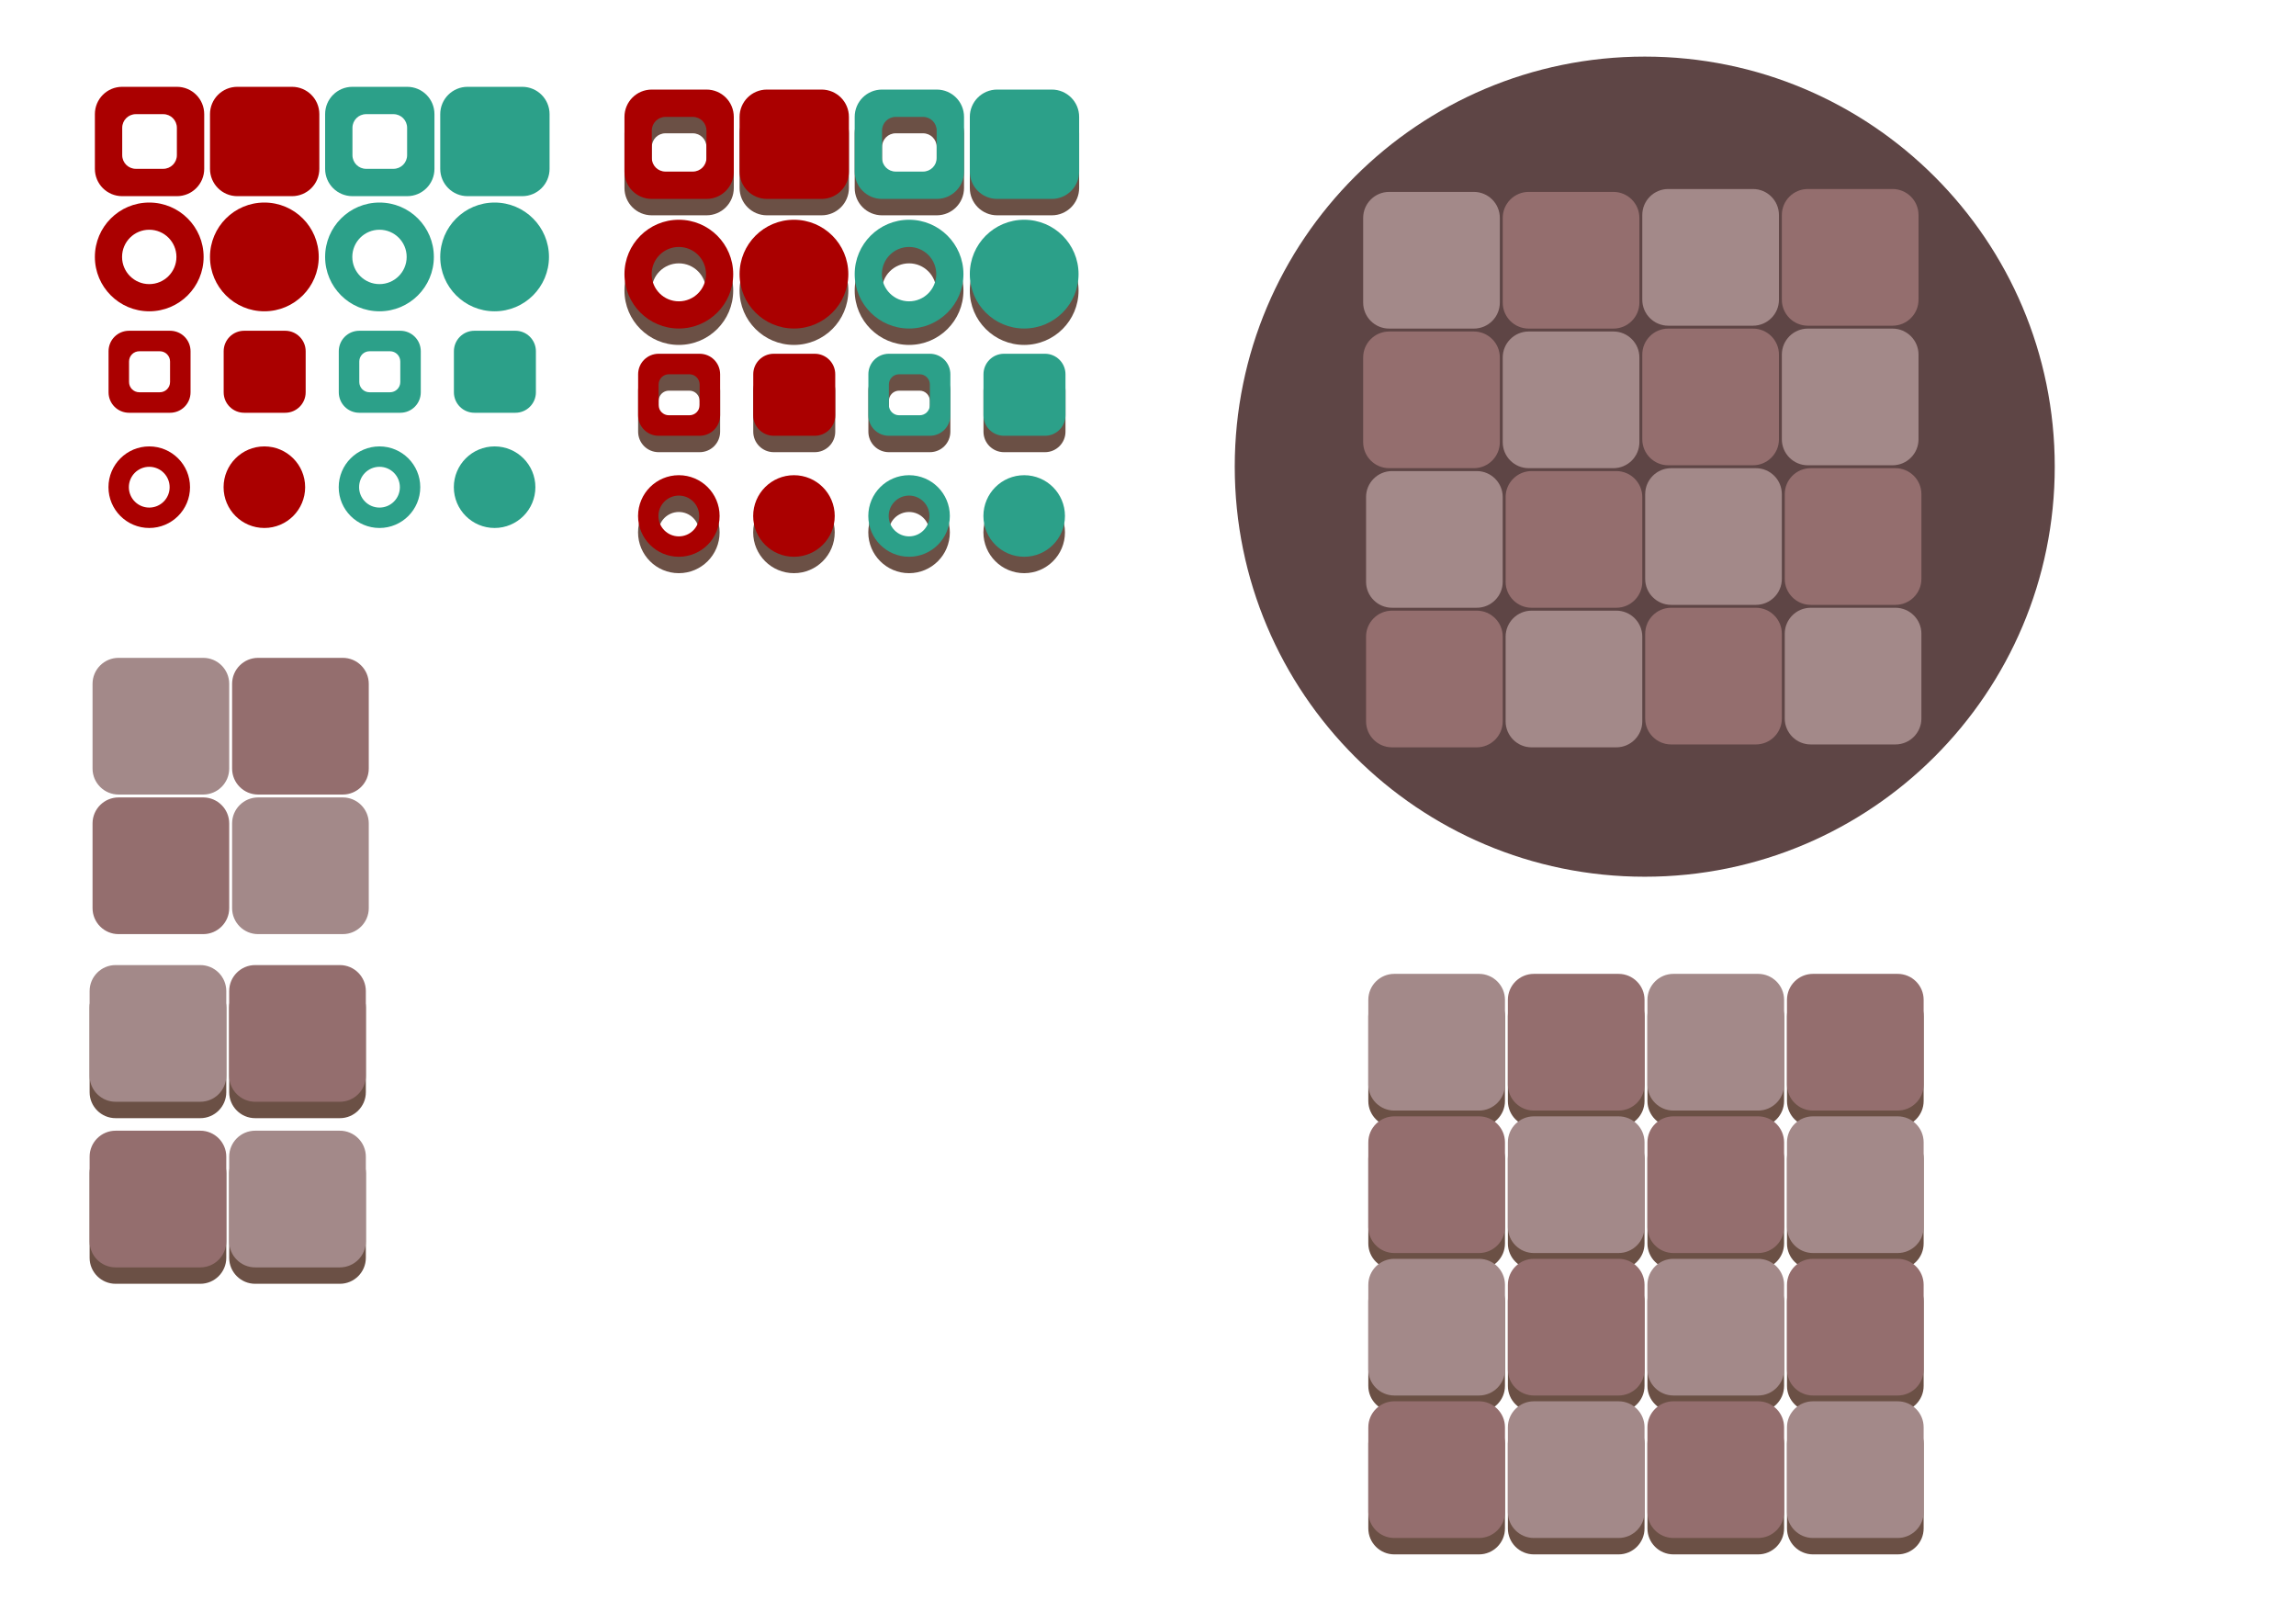
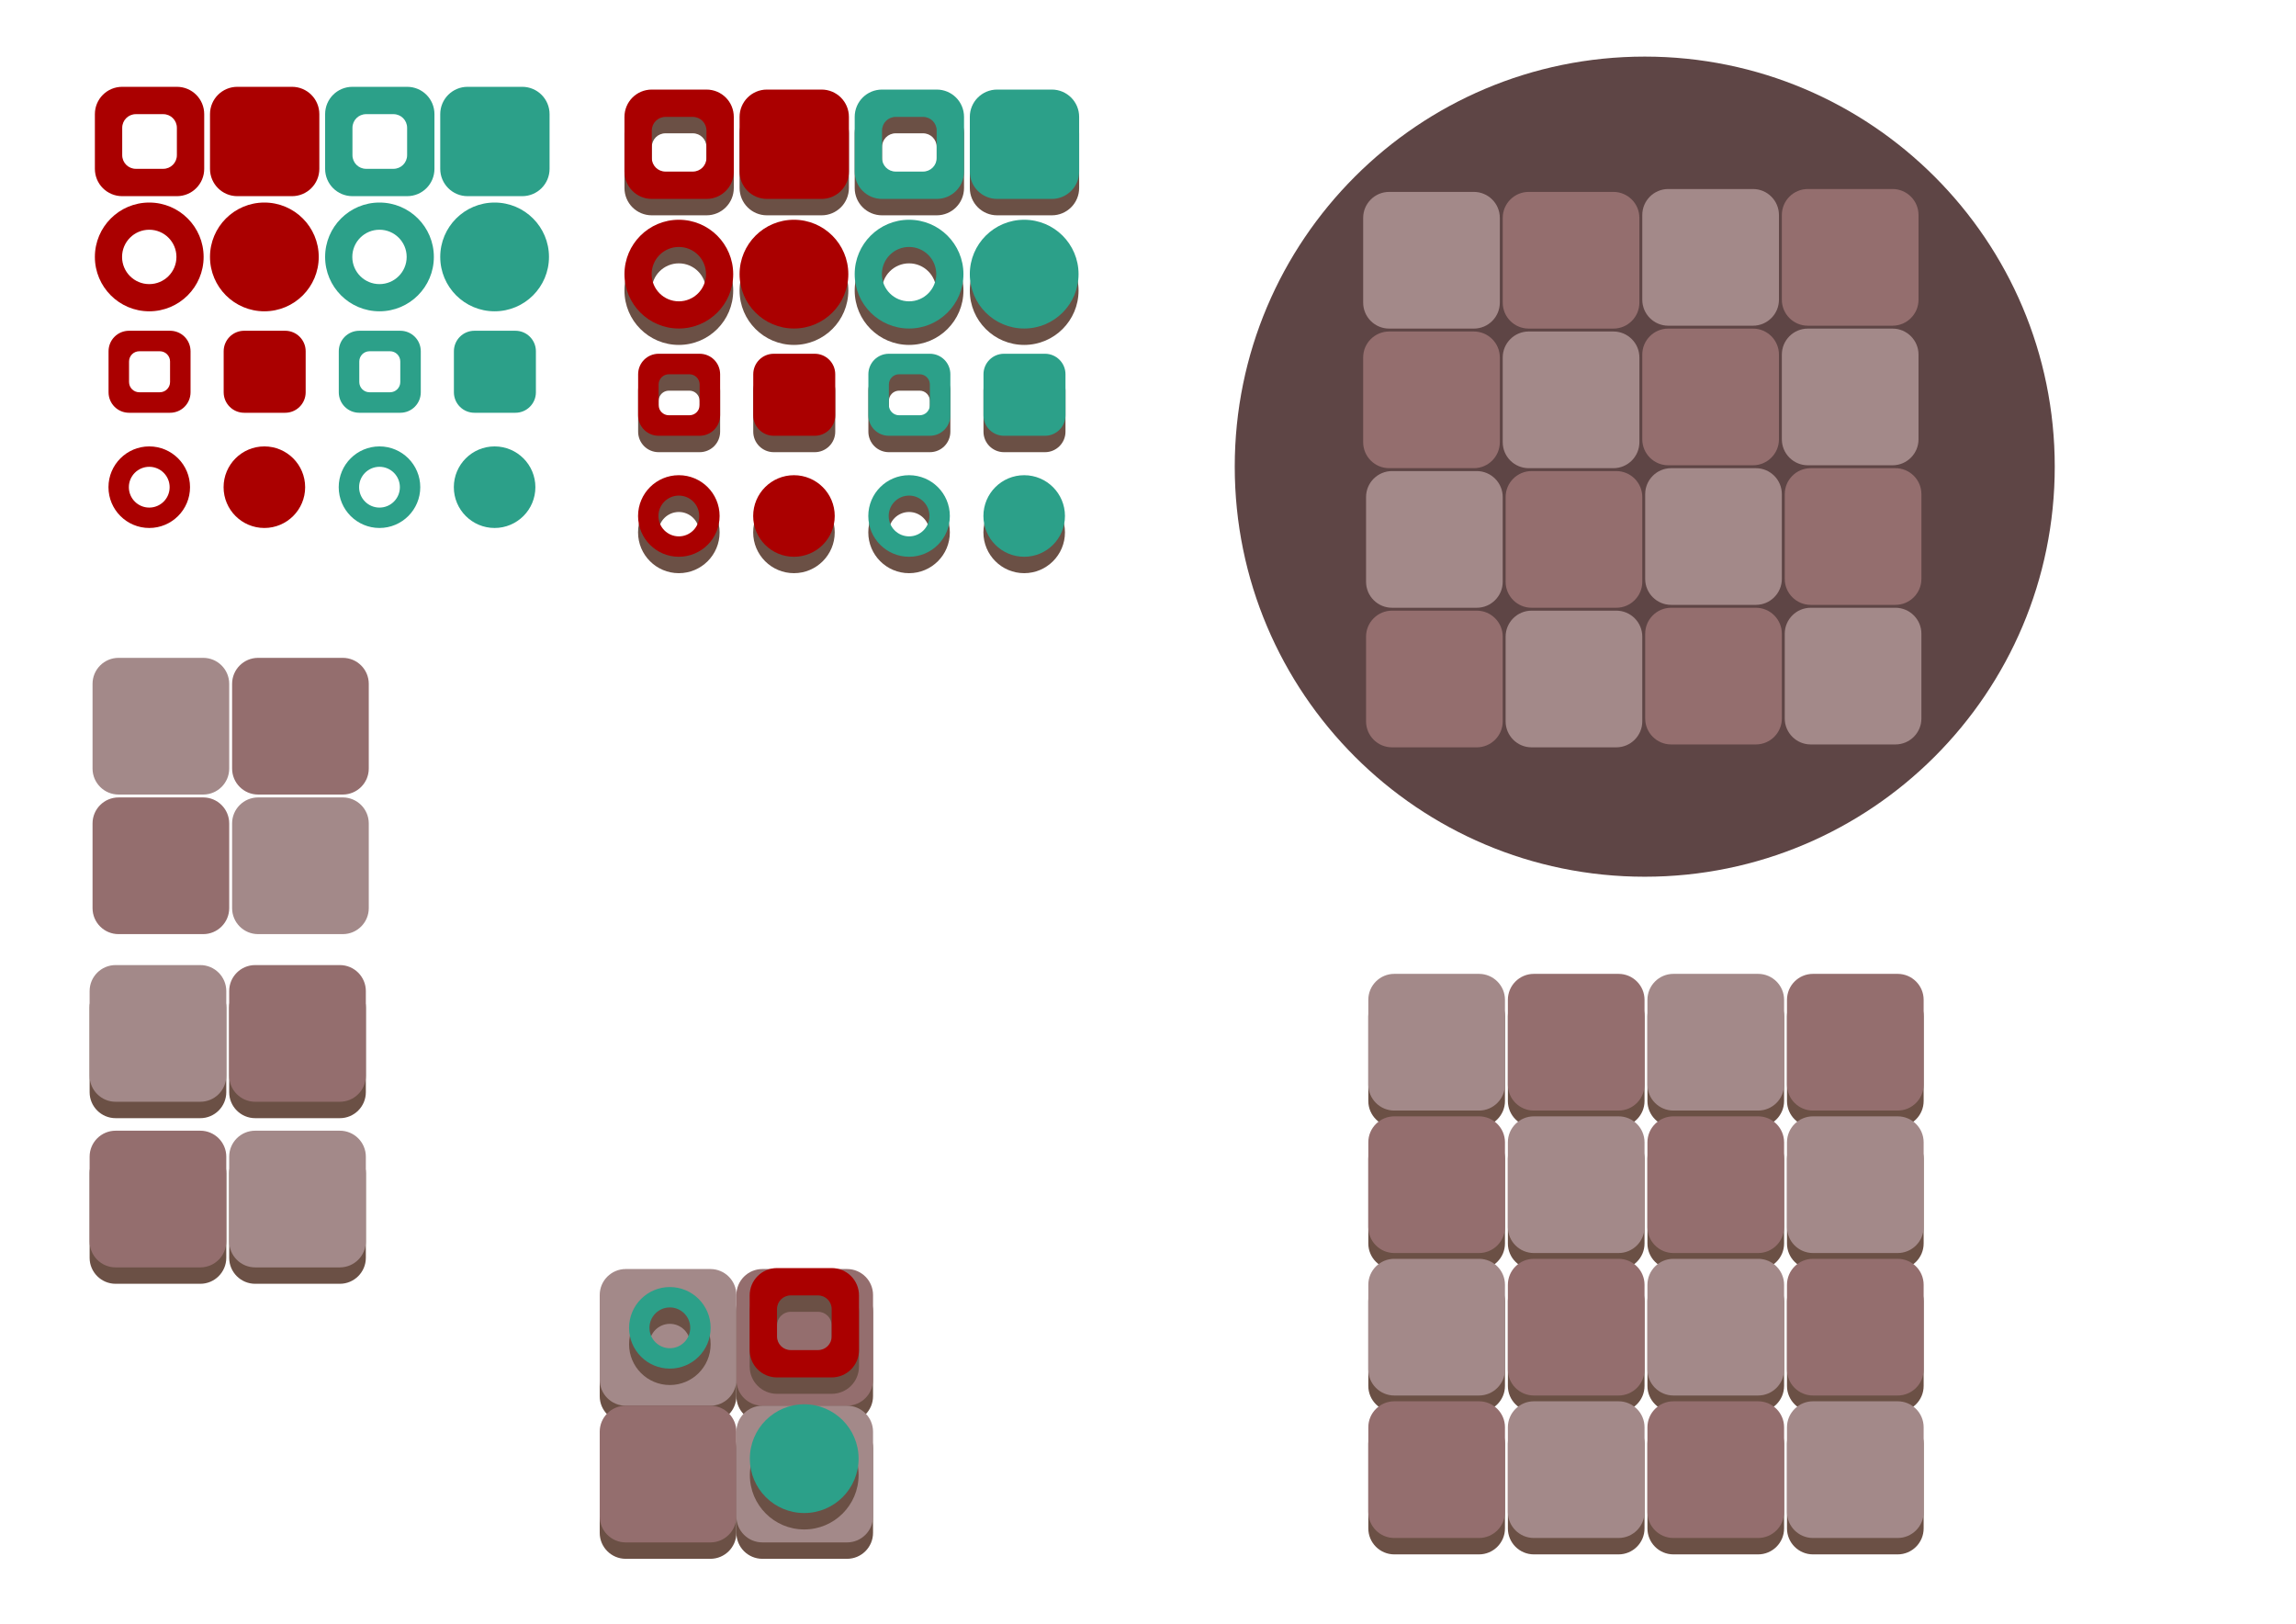
<svg xmlns="http://www.w3.org/2000/svg" width="420mm" height="297mm" viewBox="0 0 420 297" version="1.1" id="svg8">
  <defs id="defs2" />
  <g id="layer1">
    <rect style="fill:#6b5045;fill-opacity:1;stroke:none;stroke-width:0.712;stroke-miterlimit:4;stroke-dasharray:none;stroke-opacity:1" id="rect7263-73-5" width="25" height="25" x="16.394" y="179.509" rx="4.756" />
    <rect style="fill:#6b5045;fill-opacity:1;stroke:none;stroke-width:0.712;stroke-miterlimit:4;stroke-dasharray:none;stroke-opacity:1" id="rect7263-7-6-6" width="25" height="25" x="41.923" y="179.509" rx="4.756" />
    <path style="fill:#6b5045;fill-opacity:1;stroke:none;stroke-width:0.5;stroke-miterlimit:4;stroke-dasharray:none;stroke-opacity:1" d="m 119.231,19.381 c -2.77,0 -5,2.23 -5,5 v 10 c 0,2.77 2.23,5 5,5 h 10 c 2.77,0 5,-2.23 5,-5 v -10 c 0,-2.77 -2.23,-5 -5,-5 z m 2.5,5 h 5 c 1.385,0 2.5,1.115 2.5,2.5 v 5 c 0,1.385 -1.115,2.5 -2.5,2.5 h -5 c -1.385,0 -2.5,-1.115 -2.5,-2.5 v -5 c 0,-1.385 1.115,-2.5 2.5,-2.5 z" id="rect3713-5-2" />
    <path style="fill:#6b5045;fill-opacity:1;stroke:none;stroke-width:0.109;stroke-miterlimit:4;stroke-dasharray:none;stroke-opacity:1" d="m 124.177,43.193 a 9.946,9.946 0 0 0 -9.946,9.946 9.946,9.946 0 0 0 9.946,9.946 9.946,9.946 0 0 0 9.946,-9.946 9.946,9.946 0 0 0 -9.946,-9.946 z m 0,4.973 a 4.973,4.973 0 0 1 4.973,4.973 4.973,4.973 0 0 1 -4.973,4.973 4.973,4.973 0 0 1 -4.973,-4.973 4.973,4.973 0 0 1 4.973,-4.973 z" id="path4520-25-2" />
    <rect id="rect3713-7-4-6" width="20" height="20" x="135.289" y="19.381" style="fill:#6b5045;fill-opacity:1;stroke:none;stroke-width:0.1;stroke-miterlimit:4;stroke-dasharray:none;stroke-opacity:1" rx="5" />
    <circle style="fill:#6b5045;fill-opacity:1;stroke:none;stroke-width:0.109;stroke-miterlimit:4;stroke-dasharray:none;stroke-opacity:1" id="path4520-5-7-1" cx="145.235" cy="53.139" r="9.946" />
    <path style="fill:#6b5045;fill-opacity:1;stroke:none;stroke-width:0.1;stroke-miterlimit:4;stroke-dasharray:none;stroke-opacity:1" d="m 161.347,19.381 c -2.77,0 -5,2.23 -5,5 v 10 c 0,2.77 2.23,5 5,5 h 10 c 2.77,0 5,-2.23 5,-5 v -10 c 0,-2.77 -2.23,-5 -5,-5 z m 2.5,5 h 5 c 1.385,0 2.5,1.115 2.5,2.5 v 5 c 0,1.385 -1.115,2.5 -2.5,2.5 h -5 c -1.385,0 -2.5,-1.115 -2.5,-2.5 v -5 c 0,-1.385 1.115,-2.5 2.5,-2.5 z" id="rect3713-3-4-0" />
    <path style="fill:#6b5045;fill-opacity:1;stroke:none;stroke-width:0.109;stroke-miterlimit:4;stroke-dasharray:none;stroke-opacity:1" d="m 166.293,43.193 a 9.946,9.946 0 0 0 -9.946,9.946 9.946,9.946 0 0 0 9.946,9.946 9.946,9.946 0 0 0 9.946,-9.946 9.946,9.946 0 0 0 -9.946,-9.946 z m 0,4.973 a 4.973,4.973 0 0 1 4.973,4.973 4.973,4.973 0 0 1 -4.973,4.973 4.973,4.973 0 0 1 -4.973,-4.973 4.973,4.973 0 0 1 4.973,-4.973 z" id="path4520-56-4-6" />
    <rect id="rect3713-7-2-3-1" width="20" height="20" x="177.406" y="19.381" style="fill:#6b5045;fill-opacity:1;stroke:none;stroke-width:0.1;stroke-miterlimit:4;stroke-dasharray:none;stroke-opacity:1" rx="5" />
    <circle style="fill:#6b5045;fill-opacity:1;stroke:none;stroke-width:0.109;stroke-miterlimit:4;stroke-dasharray:none;stroke-opacity:1" id="path4520-5-9-07-5" cx="187.351" cy="53.139" r="9.946" />
    <path style="fill:#6b5045;fill-opacity:1;stroke:none;stroke-width:0.075;stroke-miterlimit:4;stroke-dasharray:none;stroke-opacity:1" d="m 120.481,67.701 c -2.078,0 -3.75,1.672 -3.75,3.75 v 7.5 c 0,2.078 1.672,3.75 3.75,3.75 h 7.5 c 2.078,0 3.75,-1.672 3.75,-3.75 v -7.5 c 0,-2.078 -1.672,-3.75 -3.75,-3.75 z m 1.875,3.75 h 3.75 c 1.039,0 1.875,0.837 1.875,1.875 v 3.75 c 0,1.039 -0.837,1.875 -1.875,1.875 h -3.75 c -1.039,0 -1.875,-0.837 -1.875,-1.875 v -3.75 c 0,-1.039 0.837,-1.875 1.875,-1.875 z" id="rect3713-1-8-9" />
    <path style="fill:#6b5045;fill-opacity:1;stroke:none;stroke-width:0.081;stroke-miterlimit:4;stroke-dasharray:none;stroke-opacity:1" d="m 124.177,89.912 a 7.459,7.459 0 0 0 -7.459,7.46 7.459,7.459 0 0 0 7.459,7.46 7.459,7.459 0 0 0 7.459,-7.46 7.459,7.459 0 0 0 -7.459,-7.46 z m 0,3.73 a 3.73,3.73 0 0 1 3.729,3.729 3.73,3.73 0 0 1 -3.729,3.729 3.73,3.73 0 0 1 -3.73,-3.729 3.73,3.73 0 0 1 3.73,-3.729 z" id="path4520-2-6-4" />
    <rect id="rect3713-7-7-8-9" width="15" height="15" x="137.789" y="67.701" style="fill:#6b5045;fill-opacity:1;stroke:none;stroke-width:0.075;stroke-miterlimit:4;stroke-dasharray:none;stroke-opacity:1" rx="3.75" />
    <ellipse style="fill:#6b5045;fill-opacity:1;stroke:none;stroke-width:0.081;stroke-miterlimit:4;stroke-dasharray:none;stroke-opacity:1" id="path4520-5-0-8-0" cx="145.235" cy="97.372" rx="7.459" ry="7.459" />
    <path style="fill:#6b5045;fill-opacity:1;stroke:none;stroke-width:0.075;stroke-miterlimit:4;stroke-dasharray:none;stroke-opacity:1" d="m 162.598,67.701 c -2.078,0 -3.75,1.672 -3.75,3.75 v 7.5 c 0,2.078 1.673,3.75 3.75,3.75 h 7.5 c 2.078,0 3.75,-1.672 3.75,-3.75 v -7.5 c 0,-2.078 -1.673,-3.75 -3.75,-3.75 z m 1.875,3.75 h 3.75 c 1.039,0 1.875,0.837 1.875,1.875 v 3.75 c 0,1.039 -0.836,1.875 -1.875,1.875 h -3.75 c -1.039,0 -1.875,-0.837 -1.875,-1.875 v -3.75 c 0,-1.039 0.836,-1.875 1.875,-1.875 z" id="rect3713-3-9-4-9" />
    <path style="fill:#6b5045;fill-opacity:1;stroke:none;stroke-width:0.081;stroke-miterlimit:4;stroke-dasharray:none;stroke-opacity:1" d="m 166.293,89.912 a 7.459,7.459 0 0 0 -7.459,7.46 7.459,7.459 0 0 0 7.459,7.46 7.459,7.459 0 0 0 7.459,-7.46 7.459,7.459 0 0 0 -7.459,-7.46 z m 0,3.73 a 3.73,3.73 0 0 1 3.73,3.729 3.73,3.73 0 0 1 -3.73,3.729 3.73,3.73 0 0 1 -3.729,-3.729 3.73,3.73 0 0 1 3.729,-3.729 z" id="path4520-56-3-3-1" />
    <rect id="rect3713-7-2-6-1-7" width="15" height="15" x="179.906" y="67.701" style="fill:#6b5045;fill-opacity:1;stroke:none;stroke-width:0.075;stroke-miterlimit:4;stroke-dasharray:none;stroke-opacity:1" rx="3.75" />
    <ellipse style="fill:#6b5045;fill-opacity:1;stroke:none;stroke-width:0.081;stroke-miterlimit:4;stroke-dasharray:none;stroke-opacity:1" id="path4520-5-9-0-4-7" cx="187.351" cy="97.372" rx="7.459" ry="7.459" />
    <path style="fill:#aa0000;fill-opacity:1;stroke:none;stroke-width:1.89;stroke-miterlimit:4;stroke-dasharray:none;stroke-opacity:1" d="m 84.496,60.01 c -10.469,0 -18.896,8.429 -18.896,18.898 v 37.795 c 0,10.469 8.427,18.898 18.896,18.898 h 37.795 c 10.469,0 18.898,-8.429 18.898,-18.898 V 78.908 c 0,-10.469 -8.429,-18.898 -18.898,-18.898 z m 9.449,18.898 h 18.898 c 5.235,0 9.447,4.215 9.447,9.449 v 18.896 c 0,5.235 -4.213,9.449 -9.447,9.449 H 93.945 c -5.235,0 -9.449,-4.215 -9.449,-9.449 V 88.357 c 0,-5.235 4.215,-9.449 9.449,-9.449 z" transform="scale(0.2645833)" id="rect3713" />
    <path style="fill:#aa0000;fill-opacity:1;stroke:none;stroke-width:0.41;stroke-miterlimit:4;stroke-dasharray:none;stroke-opacity:1" d="m 103.189,140.01 a 37.59,37.59 0 0 0 -37.592,37.59 37.59,37.59 0 0 0 37.592,37.592 37.59,37.59 0 0 0 37.59,-37.592 37.59,37.59 0 0 0 -37.59,-37.59 z m 0,18.795 a 18.795,18.795 0 0 1 18.795,18.795 18.795,18.795 0 0 1 -18.795,18.797 18.795,18.795 0 0 1 -18.797,-18.797 18.795,18.795 0 0 1 18.797,-18.795 z" transform="scale(0.2645833)" id="path4520" />
    <rect id="rect3713-7" width="20" height="20" x="38.415" y="15.878" style="fill:#aa0000;fill-opacity:1;stroke:none;stroke-width:0.1;stroke-miterlimit:4;stroke-dasharray:none;stroke-opacity:1" rx="5" />
    <circle style="fill:#aa0000;fill-opacity:1;stroke:none;stroke-width:0.109;stroke-miterlimit:4;stroke-dasharray:none;stroke-opacity:1" id="path4520-5" cx="48.36" cy="46.99" r="9.946" />
    <path style="fill:#2ca089;fill-opacity:1;stroke:none;stroke-width:0.378;stroke-miterlimit:4;stroke-dasharray:none;stroke-opacity:1" d="m 243.678,60.01 c -10.469,0 -18.898,8.429 -18.898,18.898 v 37.795 c 0,10.469 8.429,18.898 18.898,18.898 h 37.795 c 10.469,0 18.898,-8.429 18.898,-18.898 V 78.908 c 0,-10.469 -8.429,-18.898 -18.898,-18.898 z m 9.449,18.898 h 18.896 c 5.235,0 9.449,4.215 9.449,9.449 v 18.896 c 0,5.235 -4.215,9.449 -9.449,9.449 h -18.896 c -5.235,0 -9.449,-4.215 -9.449,-9.449 V 88.357 c 0,-5.235 4.215,-9.449 9.449,-9.449 z" transform="scale(0.2645833)" id="rect3713-3" />
    <path style="fill:#2ca089;fill-opacity:1;stroke:none;stroke-width:0.41;stroke-miterlimit:4;stroke-dasharray:none;stroke-opacity:1" d="m 262.369,140.01 a 37.59,37.59 0 0 0 -37.59,37.59 37.59,37.59 0 0 0 37.59,37.592 37.59,37.59 0 0 0 37.59,-37.592 37.59,37.59 0 0 0 -37.59,-37.59 z m 0,18.795 a 18.795,18.795 0 0 1 18.795,18.795 18.795,18.795 0 0 1 -18.795,18.797 18.795,18.795 0 0 1 -18.795,-18.797 18.795,18.795 0 0 1 18.795,-18.795 z" transform="scale(0.2645833)" id="path4520-56" />
    <rect id="rect3713-7-2" width="20" height="20" x="80.531" y="15.878" style="fill:#2ca089;fill-opacity:1;stroke:none;stroke-width:0.1;stroke-miterlimit:4;stroke-dasharray:none;stroke-opacity:1" rx="5" />
    <circle style="fill:#2ca089;fill-opacity:1;stroke:none;stroke-width:0.109;stroke-miterlimit:4;stroke-dasharray:none;stroke-opacity:1" id="path4520-5-9" cx="90.477" cy="46.99" r="9.946" />
    <path style="fill:#aa0000;fill-opacity:1;stroke:none;stroke-width:0.283;stroke-miterlimit:4;stroke-dasharray:none;stroke-opacity:1" d="m 89.221,228.639 c -7.852,0 -14.172,6.32 -14.172,14.172 v 28.348 c 0,7.852 6.32,14.172 14.172,14.172 h 28.348 c 7.852,0 14.172,-6.32 14.172,-14.172 v -28.348 c 0,-7.852 -6.32,-14.172 -14.172,-14.172 z m 7.088,14.172 h 14.172 c 3.926,0 7.088,3.162 7.088,7.088 v 14.172 c 0,3.926 -3.162,7.088 -7.088,7.088 H 96.309 c -3.926,0 -7.088,-3.162 -7.088,-7.088 v -14.172 c 0,-3.926 3.162,-7.088 7.088,-7.088 z" transform="scale(0.2645833)" id="rect3713-1" />
    <path style="fill:#aa0000;fill-opacity:1;stroke:none;stroke-width:0.308;stroke-miterlimit:4;stroke-dasharray:none;stroke-opacity:1" d="m 103.189,308.586 a 28.193,28.193 0 0 0 -28.193,28.193 28.193,28.193 0 0 0 28.193,28.193 28.193,28.193 0 0 0 28.191,-28.193 28.193,28.193 0 0 0 -28.191,-28.193 z m 0,14.098 a 14.096,14.096 0 0 1 14.096,14.096 14.096,14.096 0 0 1 -14.096,14.096 14.096,14.096 0 0 1 -14.098,-14.096 14.096,14.096 0 0 1 14.098,-14.096 z" transform="scale(0.2645833)" id="path4520-2" />
    <rect id="rect3713-7-7" width="15" height="15" x="40.915" y="60.494" style="fill:#aa0000;fill-opacity:1;stroke:none;stroke-width:0.075;stroke-miterlimit:4;stroke-dasharray:none;stroke-opacity:1" rx="3.75" />
    <ellipse style="fill:#aa0000;fill-opacity:1;stroke:none;stroke-width:0.081;stroke-miterlimit:4;stroke-dasharray:none;stroke-opacity:1" id="path4520-5-0" cx="48.36" cy="89.106" rx="7.459" ry="7.459" />
    <path style="fill:#2ca089;fill-opacity:1;stroke:none;stroke-width:0.283;stroke-miterlimit:4;stroke-dasharray:none;stroke-opacity:1" d="m 248.402,228.639 c -7.852,0 -14.174,6.32 -14.174,14.172 v 28.348 c 0,7.852 6.322,14.172 14.174,14.172 h 28.346 c 7.852,0 14.174,-6.32 14.174,-14.172 v -28.348 c 0,-7.852 -6.322,-14.172 -14.174,-14.172 z m 7.086,14.172 h 14.174 c 3.926,0 7.086,3.162 7.086,7.088 v 14.172 c 0,3.926 -3.16,7.088 -7.086,7.088 h -14.174 c -3.926,0 -7.086,-3.162 -7.086,-7.088 v -14.172 c 0,-3.926 3.16,-7.088 7.086,-7.088 z" transform="scale(0.2645833)" id="rect3713-3-9" />
    <path style="fill:#2ca089;fill-opacity:1;stroke:none;stroke-width:0.308;stroke-miterlimit:4;stroke-dasharray:none;stroke-opacity:1" d="m 262.369,308.586 a 28.193,28.193 0 0 0 -28.191,28.193 28.193,28.193 0 0 0 28.191,28.193 28.193,28.193 0 0 0 28.193,-28.193 28.193,28.193 0 0 0 -28.193,-28.193 z m 0,14.098 a 14.096,14.096 0 0 1 14.098,14.096 14.096,14.096 0 0 1 -14.098,14.096 14.096,14.096 0 0 1 -14.096,-14.096 14.096,14.096 0 0 1 14.096,-14.096 z" transform="scale(0.2645833)" id="path4520-56-3" />
    <rect id="rect3713-7-2-6" width="15" height="15" x="83.031" y="60.494" style="fill:#2ca089;fill-opacity:1;stroke:none;stroke-width:0.075;stroke-miterlimit:4;stroke-dasharray:none;stroke-opacity:1" rx="3.75" />
    <ellipse style="fill:#2ca089;fill-opacity:1;stroke:none;stroke-width:0.081;stroke-miterlimit:4;stroke-dasharray:none;stroke-opacity:1" id="path4520-5-9-0" cx="90.477" cy="89.106" rx="7.459" ry="7.459" />
    <path style="fill:#aa0000;fill-opacity:1;stroke:none;stroke-width:0.5;stroke-miterlimit:4;stroke-dasharray:none;stroke-opacity:1" d="m 119.231,16.381 c -2.77,0 -5,2.23 -5,5 v 10 c 0,2.77 2.23,5 5,5 h 10 c 2.77,0 5,-2.23 5,-5 v -10 c 0,-2.77 -2.23,-5 -5,-5 z m 2.5,5 h 5 c 1.385,0 2.5,1.115 2.5,2.5 v 5 c 0,1.385 -1.115,2.5 -2.5,2.5 h -5 c -1.385,0 -2.5,-1.115 -2.5,-2.5 v -5 c 0,-1.385 1.115,-2.5 2.5,-2.5 z" id="rect3713-5" />
    <path style="fill:#aa0000;fill-opacity:1;stroke:none;stroke-width:0.109;stroke-miterlimit:4;stroke-dasharray:none;stroke-opacity:1" d="m 124.177,40.193 a 9.946,9.946 0 0 0 -9.946,9.946 9.946,9.946 0 0 0 9.946,9.946 9.946,9.946 0 0 0 9.946,-9.946 9.946,9.946 0 0 0 -9.946,-9.946 z m 0,4.973 a 4.973,4.973 0 0 1 4.973,4.973 4.973,4.973 0 0 1 -4.973,4.973 4.973,4.973 0 0 1 -4.973,-4.973 4.973,4.973 0 0 1 4.973,-4.973 z" id="path4520-25" />
    <rect id="rect3713-7-4" width="20" height="20" x="135.289" y="16.381" style="fill:#aa0000;fill-opacity:1;stroke:none;stroke-width:0.1;stroke-miterlimit:4;stroke-dasharray:none;stroke-opacity:1" rx="5" />
    <circle style="fill:#aa0000;fill-opacity:1;stroke:none;stroke-width:0.109;stroke-miterlimit:4;stroke-dasharray:none;stroke-opacity:1" id="path4520-5-7" cx="145.235" cy="50.139" r="9.946" />
    <path style="fill:#2ca089;fill-opacity:1;stroke:none;stroke-width:0.1;stroke-miterlimit:4;stroke-dasharray:none;stroke-opacity:1" d="m 161.347,16.381 c -2.77,0 -5,2.23 -5,5 v 10 c 0,2.77 2.23,5 5,5 h 10 c 2.77,0 5,-2.23 5,-5 v -10 c 0,-2.77 -2.23,-5 -5,-5 z m 2.5,5 h 5 c 1.385,0 2.5,1.115 2.5,2.5 v 5 c 0,1.385 -1.115,2.5 -2.5,2.5 h -5 c -1.385,0 -2.5,-1.115 -2.5,-2.5 v -5 c 0,-1.385 1.115,-2.5 2.5,-2.5 z" id="rect3713-3-4" />
    <path style="fill:#2ca089;fill-opacity:1;stroke:none;stroke-width:0.109;stroke-miterlimit:4;stroke-dasharray:none;stroke-opacity:1" d="m 166.293,40.193 a 9.946,9.946 0 0 0 -9.946,9.946 9.946,9.946 0 0 0 9.946,9.946 9.946,9.946 0 0 0 9.946,-9.946 9.946,9.946 0 0 0 -9.946,-9.946 z m 0,4.973 a 4.973,4.973 0 0 1 4.973,4.973 4.973,4.973 0 0 1 -4.973,4.973 4.973,4.973 0 0 1 -4.973,-4.973 4.973,4.973 0 0 1 4.973,-4.973 z" id="path4520-56-4" />
    <rect id="rect3713-7-2-3" width="20" height="20" x="177.406" y="16.381" style="fill:#2ca089;fill-opacity:1;stroke:none;stroke-width:0.1;stroke-miterlimit:4;stroke-dasharray:none;stroke-opacity:1" rx="5" />
    <circle style="fill:#2ca089;fill-opacity:1;stroke:none;stroke-width:0.109;stroke-miterlimit:4;stroke-dasharray:none;stroke-opacity:1" id="path4520-5-9-07" cx="187.351" cy="50.139" r="9.946" />
    <path style="fill:#aa0000;fill-opacity:1;stroke:none;stroke-width:0.075;stroke-miterlimit:4;stroke-dasharray:none;stroke-opacity:1" d="m 120.481,64.701 c -2.078,0 -3.75,1.672 -3.75,3.75 v 7.5 c 0,2.078 1.672,3.75 3.75,3.75 h 7.5 c 2.078,0 3.75,-1.672 3.75,-3.75 v -7.5 c 0,-2.078 -1.672,-3.75 -3.75,-3.75 z m 1.875,3.75 h 3.75 c 1.039,0 1.875,0.837 1.875,1.875 v 3.75 c 0,1.039 -0.837,1.875 -1.875,1.875 h -3.75 c -1.039,0 -1.875,-0.837 -1.875,-1.875 v -3.75 c 0,-1.039 0.837,-1.875 1.875,-1.875 z" id="rect3713-1-8" />
    <path style="fill:#aa0000;fill-opacity:1;stroke:none;stroke-width:0.081;stroke-miterlimit:4;stroke-dasharray:none;stroke-opacity:1" d="m 124.177,86.912 a 7.459,7.459 0 0 0 -7.459,7.459 7.459,7.459 0 0 0 7.459,7.459 7.459,7.459 0 0 0 7.459,-7.459 7.459,7.459 0 0 0 -7.459,-7.459 z m 0,3.73 a 3.73,3.73 0 0 1 3.729,3.729 3.73,3.73 0 0 1 -3.729,3.729 3.73,3.73 0 0 1 -3.73,-3.729 3.73,3.73 0 0 1 3.73,-3.729 z" id="path4520-2-6" />
    <rect id="rect3713-7-7-8" width="15" height="15" x="137.789" y="64.701" style="fill:#aa0000;fill-opacity:1;stroke:none;stroke-width:0.075;stroke-miterlimit:4;stroke-dasharray:none;stroke-opacity:1" rx="3.75" />
    <ellipse style="fill:#aa0000;fill-opacity:1;stroke:none;stroke-width:0.081;stroke-miterlimit:4;stroke-dasharray:none;stroke-opacity:1" id="path4520-5-0-8" cx="145.235" cy="94.372" rx="7.459" ry="7.459" />
    <path style="fill:#2ca089;fill-opacity:1;stroke:none;stroke-width:0.075;stroke-miterlimit:4;stroke-dasharray:none;stroke-opacity:1" d="m 162.598,64.701 c -2.078,0 -3.75,1.672 -3.75,3.75 v 7.5 c 0,2.078 1.673,3.75 3.75,3.75 h 7.5 c 2.078,0 3.75,-1.672 3.75,-3.75 v -7.5 c 0,-2.078 -1.673,-3.75 -3.75,-3.75 z m 1.875,3.75 h 3.75 c 1.039,0 1.875,0.837 1.875,1.875 v 3.75 c 0,1.039 -0.836,1.875 -1.875,1.875 h -3.75 c -1.039,0 -1.875,-0.837 -1.875,-1.875 v -3.75 c 0,-1.039 0.836,-1.875 1.875,-1.875 z" id="rect3713-3-9-4" />
    <path style="fill:#2ca089;fill-opacity:1;stroke:none;stroke-width:0.081;stroke-miterlimit:4;stroke-dasharray:none;stroke-opacity:1" d="m 166.293,86.912 a 7.459,7.459 0 0 0 -7.459,7.459 7.459,7.459 0 0 0 7.459,7.459 7.459,7.459 0 0 0 7.459,-7.459 7.459,7.459 0 0 0 -7.459,-7.459 z m 0,3.73 a 3.73,3.73 0 0 1 3.73,3.729 3.73,3.73 0 0 1 -3.73,3.729 3.73,3.73 0 0 1 -3.729,-3.729 3.73,3.73 0 0 1 3.729,-3.729 z" id="path4520-56-3-3" />
    <rect id="rect3713-7-2-6-1" width="15" height="15" x="179.906" y="64.701" style="fill:#2ca089;fill-opacity:1;stroke:none;stroke-width:0.075;stroke-miterlimit:4;stroke-dasharray:none;stroke-opacity:1" rx="3.75" />
    <ellipse style="fill:#2ca089;fill-opacity:1;stroke:none;stroke-width:0.081;stroke-miterlimit:4;stroke-dasharray:none;stroke-opacity:1" id="path4520-5-9-0-4" cx="187.351" cy="94.372" rx="7.459" ry="7.459" />
    <rect style="fill:#a38989;fill-opacity:1;stroke:none;stroke-width:0.712;stroke-miterlimit:4;stroke-dasharray:none;stroke-opacity:1" id="rect7263" width="25" height="25" x="16.929" y="120.319" rx="4.756" />
    <rect style="fill:#946e6e;fill-opacity:1;stroke:none;stroke-width:0.712;stroke-miterlimit:4;stroke-dasharray:none;stroke-opacity:1" id="rect7263-7" width="25" height="25" x="42.458" y="120.319" rx="4.756" />
    <rect style="fill:#a38989;fill-opacity:1;stroke:none;stroke-width:0.712;stroke-miterlimit:4;stroke-dasharray:none;stroke-opacity:1" id="rect7263-73" width="25" height="25" x="16.394" y="176.509" rx="4.756" />
    <rect style="fill:#946e6e;fill-opacity:1;stroke:none;stroke-width:0.712;stroke-miterlimit:4;stroke-dasharray:none;stroke-opacity:1" id="rect7263-7-6" width="25" height="25" x="41.923" y="176.509" rx="4.756" />
    <rect style="fill:#a38989;fill-opacity:1;stroke:none;stroke-width:0.712;stroke-miterlimit:4;stroke-dasharray:none;stroke-opacity:1" id="rect7263-1" width="25" height="25" x="-67.458" y="-170.848" rx="4.756" transform="scale(-1)" />
    <rect style="fill:#946e6e;fill-opacity:1;stroke:none;stroke-width:0.712;stroke-miterlimit:4;stroke-dasharray:none;stroke-opacity:1" id="rect7263-7-2" width="25" height="25" x="-41.929" y="-170.848" rx="4.756" transform="scale(-1)" />
    <rect style="fill:#6b5045;fill-opacity:1;stroke:none;stroke-width:0.712;stroke-miterlimit:4;stroke-dasharray:none;stroke-opacity:1" id="rect7263-73-5-9" width="25" height="25" x="16.394" y="209.801" rx="4.756" />
    <rect style="fill:#6b5045;fill-opacity:1;stroke:none;stroke-width:0.712;stroke-miterlimit:4;stroke-dasharray:none;stroke-opacity:1" id="rect7263-7-6-6-3" width="25" height="25" x="41.923" y="209.801" rx="4.756" />
    <rect style="fill:#946e6e;fill-opacity:1;stroke:none;stroke-width:0.712;stroke-miterlimit:4;stroke-dasharray:none;stroke-opacity:1" id="rect7263-73-9" width="25" height="25" x="16.394" y="206.801" rx="4.756" />
    <rect style="fill:#a38989;fill-opacity:1;stroke:none;stroke-width:0.712;stroke-miterlimit:4;stroke-dasharray:none;stroke-opacity:1" id="rect7263-7-6-0" width="25" height="25" x="41.923" y="206.801" rx="4.756" />
    <circle style="fill:#5e4545;fill-opacity:1;stroke:none;stroke-width:2;stroke-miterlimit:4;stroke-dasharray:none;stroke-opacity:1" id="path7549" cx="300.869" cy="85.351" r="75" />
    <rect style="fill:#6b5045;fill-opacity:1;stroke:none;stroke-width:0.712;stroke-miterlimit:4;stroke-dasharray:none;stroke-opacity:1" id="rect7263-73-5-8" width="25" height="25" x="250.3" y="181.117" rx="4.756" />
    <rect style="fill:#6b5045;fill-opacity:1;stroke:none;stroke-width:0.712;stroke-miterlimit:4;stroke-dasharray:none;stroke-opacity:1" id="rect7263-7-6-6-5" width="25" height="25" x="275.83" y="181.117" rx="4.756" />
    <rect style="fill:#a38989;fill-opacity:1;stroke:none;stroke-width:0.712;stroke-miterlimit:4;stroke-dasharray:none;stroke-opacity:1" id="rect7263-97" width="25" height="25" x="249.36" y="35.099" rx="4.756" />
    <rect style="fill:#946e6e;fill-opacity:1;stroke:none;stroke-width:0.712;stroke-miterlimit:4;stroke-dasharray:none;stroke-opacity:1" id="rect7263-7-5" width="25" height="25" x="274.889" y="35.099" rx="4.756" />
    <rect style="fill:#a38989;fill-opacity:1;stroke:none;stroke-width:0.712;stroke-miterlimit:4;stroke-dasharray:none;stroke-opacity:1" id="rect7263-73-3" width="25" height="25" x="250.3" y="178.117" rx="4.756" />
    <rect style="fill:#946e6e;fill-opacity:1;stroke:none;stroke-width:0.712;stroke-miterlimit:4;stroke-dasharray:none;stroke-opacity:1" id="rect7263-7-6-8" width="25" height="25" x="275.83" y="178.117" rx="4.756" />
    <rect style="fill:#a38989;fill-opacity:1;stroke:none;stroke-width:0.712;stroke-miterlimit:4;stroke-dasharray:none;stroke-opacity:1" id="rect7263-1-83" width="25" height="25" x="-299.889" y="-85.628" rx="4.756" transform="scale(-1)" />
    <rect style="fill:#946e6e;fill-opacity:1;stroke:none;stroke-width:0.712;stroke-miterlimit:4;stroke-dasharray:none;stroke-opacity:1" id="rect7263-7-2-1" width="25" height="25" x="-274.36" y="-85.628" rx="4.756" transform="scale(-1)" />
    <rect style="fill:#6b5045;fill-opacity:1;stroke:none;stroke-width:0.712;stroke-miterlimit:4;stroke-dasharray:none;stroke-opacity:1" id="rect7263-73-5-9-8" width="25" height="25" x="250.3" y="207.175" rx="4.756" />
    <rect style="fill:#6b5045;fill-opacity:1;stroke:none;stroke-width:0.712;stroke-miterlimit:4;stroke-dasharray:none;stroke-opacity:1" id="rect7263-7-6-6-3-9" width="25" height="25" x="275.83" y="207.175" rx="4.756" />
    <rect style="fill:#946e6e;fill-opacity:1;stroke:none;stroke-width:0.712;stroke-miterlimit:4;stroke-dasharray:none;stroke-opacity:1" id="rect7263-73-9-6" width="25" height="25" x="250.3" y="204.175" rx="4.756" />
    <rect style="fill:#a38989;fill-opacity:1;stroke:none;stroke-width:0.712;stroke-miterlimit:4;stroke-dasharray:none;stroke-opacity:1" id="rect7263-7-6-0-43" width="25" height="25" x="275.83" y="204.175" rx="4.756" />
    <rect style="fill:#a38989;fill-opacity:1;stroke:none;stroke-width:0.712;stroke-miterlimit:4;stroke-dasharray:none;stroke-opacity:1" id="rect7263-8" width="25" height="25" x="300.418" y="34.57" rx="4.756" />
    <rect style="fill:#946e6e;fill-opacity:1;stroke:none;stroke-width:0.712;stroke-miterlimit:4;stroke-dasharray:none;stroke-opacity:1" id="rect7263-7-8" width="25" height="25" x="325.948" y="34.57" rx="4.756" />
    <rect style="fill:#a38989;fill-opacity:1;stroke:none;stroke-width:0.712;stroke-miterlimit:4;stroke-dasharray:none;stroke-opacity:1" id="rect7263-1-5" width="25" height="25" x="-350.948" y="-85.099" rx="4.756" transform="scale(-1)" />
    <rect style="fill:#946e6e;fill-opacity:1;stroke:none;stroke-width:0.712;stroke-miterlimit:4;stroke-dasharray:none;stroke-opacity:1" id="rect7263-7-2-0" width="25" height="25" x="-325.418" y="-85.099" rx="4.756" transform="scale(-1)" />
    <rect style="fill:#a38989;fill-opacity:1;stroke:none;stroke-width:0.712;stroke-miterlimit:4;stroke-dasharray:none;stroke-opacity:1" id="rect7263-9" width="25" height="25" x="249.889" y="86.157" rx="4.756" />
    <rect style="fill:#946e6e;fill-opacity:1;stroke:none;stroke-width:0.712;stroke-miterlimit:4;stroke-dasharray:none;stroke-opacity:1" id="rect7263-7-63" width="25" height="25" x="275.418" y="86.157" rx="4.756" />
    <rect style="fill:#a38989;fill-opacity:1;stroke:none;stroke-width:0.712;stroke-miterlimit:4;stroke-dasharray:none;stroke-opacity:1" id="rect7263-1-8" width="25" height="25" x="-300.418" y="-136.686" rx="4.756" transform="scale(-1)" />
    <rect style="fill:#946e6e;fill-opacity:1;stroke:none;stroke-width:0.712;stroke-miterlimit:4;stroke-dasharray:none;stroke-opacity:1" id="rect7263-7-2-5" width="25" height="25" x="-274.889" y="-136.686" rx="4.756" transform="scale(-1)" />
    <rect style="fill:#a38989;fill-opacity:1;stroke:none;stroke-width:0.712;stroke-miterlimit:4;stroke-dasharray:none;stroke-opacity:1" id="rect7263-8-6" width="25" height="25" x="300.948" y="85.628" rx="4.756" />
    <rect style="fill:#946e6e;fill-opacity:1;stroke:none;stroke-width:0.712;stroke-miterlimit:4;stroke-dasharray:none;stroke-opacity:1" id="rect7263-7-8-1" width="25" height="25" x="326.477" y="85.628" rx="4.756" />
    <rect style="fill:#a38989;fill-opacity:1;stroke:none;stroke-width:0.712;stroke-miterlimit:4;stroke-dasharray:none;stroke-opacity:1" id="rect7263-1-5-1" width="25" height="25" x="-351.477" y="-136.157" rx="4.756" transform="scale(-1)" />
    <rect style="fill:#946e6e;fill-opacity:1;stroke:none;stroke-width:0.712;stroke-miterlimit:4;stroke-dasharray:none;stroke-opacity:1" id="rect7263-7-2-0-5" width="25" height="25" x="-325.948" y="-136.157" rx="4.756" transform="scale(-1)" />
    <rect style="fill:#6b5045;fill-opacity:1;stroke:none;stroke-width:0.712;stroke-miterlimit:4;stroke-dasharray:none;stroke-opacity:1" id="rect7263-73-5-98" width="25" height="25" x="301.359" y="181.117" rx="4.756" />
    <rect style="fill:#6b5045;fill-opacity:1;stroke:none;stroke-width:0.712;stroke-miterlimit:4;stroke-dasharray:none;stroke-opacity:1" id="rect7263-7-6-6-4" width="25" height="25" x="326.888" y="181.117" rx="4.756" />
    <rect style="fill:#a38989;fill-opacity:1;stroke:none;stroke-width:0.712;stroke-miterlimit:4;stroke-dasharray:none;stroke-opacity:1" id="rect7263-73-8" width="25" height="25" x="301.359" y="178.117" rx="4.756" />
    <rect style="fill:#946e6e;fill-opacity:1;stroke:none;stroke-width:0.712;stroke-miterlimit:4;stroke-dasharray:none;stroke-opacity:1" id="rect7263-7-6-1" width="25" height="25" x="326.888" y="178.117" rx="4.756" />
    <rect style="fill:#6b5045;fill-opacity:1;stroke:none;stroke-width:0.712;stroke-miterlimit:4;stroke-dasharray:none;stroke-opacity:1" id="rect7263-73-5-9-0" width="25" height="25" x="301.359" y="207.175" rx="4.756" />
    <rect style="fill:#6b5045;fill-opacity:1;stroke:none;stroke-width:0.712;stroke-miterlimit:4;stroke-dasharray:none;stroke-opacity:1" id="rect7263-7-6-6-3-3" width="25" height="25" x="326.888" y="207.175" rx="4.756" />
    <rect style="fill:#946e6e;fill-opacity:1;stroke:none;stroke-width:0.712;stroke-miterlimit:4;stroke-dasharray:none;stroke-opacity:1" id="rect7263-73-9-0" width="25" height="25" x="301.359" y="204.175" rx="4.756" />
    <rect style="fill:#a38989;fill-opacity:1;stroke:none;stroke-width:0.712;stroke-miterlimit:4;stroke-dasharray:none;stroke-opacity:1" id="rect7263-7-6-0-4" width="25" height="25" x="326.888" y="204.175" rx="4.756" />
    <rect style="fill:#6b5045;fill-opacity:1;stroke:none;stroke-width:0.712;stroke-miterlimit:4;stroke-dasharray:none;stroke-opacity:1" id="rect7263-73-5-4" width="25" height="25" x="250.3" y="233.233" rx="4.756" />
    <rect style="fill:#6b5045;fill-opacity:1;stroke:none;stroke-width:0.712;stroke-miterlimit:4;stroke-dasharray:none;stroke-opacity:1" id="rect7263-7-6-6-44" width="25" height="25" x="275.83" y="233.233" rx="4.756" />
    <rect style="fill:#a38989;fill-opacity:1;stroke:none;stroke-width:0.712;stroke-miterlimit:4;stroke-dasharray:none;stroke-opacity:1" id="rect7263-73-7" width="25" height="25" x="250.3" y="230.233" rx="4.756" />
    <rect style="fill:#946e6e;fill-opacity:1;stroke:none;stroke-width:0.712;stroke-miterlimit:4;stroke-dasharray:none;stroke-opacity:1" id="rect7263-7-6-63" width="25" height="25" x="275.83" y="230.233" rx="4.756" />
    <rect style="fill:#6b5045;fill-opacity:1;stroke:none;stroke-width:0.712;stroke-miterlimit:4;stroke-dasharray:none;stroke-opacity:1" id="rect7263-73-5-9-1" width="25" height="25" x="250.3" y="259.292" rx="4.756" />
    <rect style="fill:#6b5045;fill-opacity:1;stroke:none;stroke-width:0.712;stroke-miterlimit:4;stroke-dasharray:none;stroke-opacity:1" id="rect7263-7-6-6-3-7" width="25" height="25" x="275.83" y="259.292" rx="4.756" />
    <rect style="fill:#946e6e;fill-opacity:1;stroke:none;stroke-width:0.712;stroke-miterlimit:4;stroke-dasharray:none;stroke-opacity:1" id="rect7263-73-9-5" width="25" height="25" x="250.3" y="256.292" rx="4.756" />
    <rect style="fill:#a38989;fill-opacity:1;stroke:none;stroke-width:0.712;stroke-miterlimit:4;stroke-dasharray:none;stroke-opacity:1" id="rect7263-7-6-0-9" width="25" height="25" x="275.83" y="256.292" rx="4.756" />
    <rect style="fill:#6b5045;fill-opacity:1;stroke:none;stroke-width:0.712;stroke-miterlimit:4;stroke-dasharray:none;stroke-opacity:1" id="rect7263-73-5-98-6" width="25" height="25" x="301.359" y="233.233" rx="4.756" />
    <rect style="fill:#6b5045;fill-opacity:1;stroke:none;stroke-width:0.712;stroke-miterlimit:4;stroke-dasharray:none;stroke-opacity:1" id="rect7263-7-6-6-4-2" width="25" height="25" x="326.888" y="233.233" rx="4.756" />
    <rect style="fill:#a38989;fill-opacity:1;stroke:none;stroke-width:0.712;stroke-miterlimit:4;stroke-dasharray:none;stroke-opacity:1" id="rect7263-73-8-1" width="25" height="25" x="301.359" y="230.233" rx="4.756" />
    <rect style="fill:#946e6e;fill-opacity:1;stroke:none;stroke-width:0.712;stroke-miterlimit:4;stroke-dasharray:none;stroke-opacity:1" id="rect7263-7-6-1-7" width="25" height="25" x="326.888" y="230.233" rx="4.756" />
    <rect style="fill:#6b5045;fill-opacity:1;stroke:none;stroke-width:0.712;stroke-miterlimit:4;stroke-dasharray:none;stroke-opacity:1" id="rect7263-73-5-9-0-8" width="25" height="25" x="301.359" y="259.292" rx="4.756" />
    <rect style="fill:#6b5045;fill-opacity:1;stroke:none;stroke-width:0.712;stroke-miterlimit:4;stroke-dasharray:none;stroke-opacity:1" id="rect7263-7-6-6-3-3-5" width="25" height="25" x="326.888" y="259.292" rx="4.756" />
    <rect style="fill:#946e6e;fill-opacity:1;stroke:none;stroke-width:0.712;stroke-miterlimit:4;stroke-dasharray:none;stroke-opacity:1" id="rect7263-73-9-0-7" width="25" height="25" x="301.359" y="256.292" rx="4.756" />
    <rect style="fill:#a38989;fill-opacity:1;stroke:none;stroke-width:0.712;stroke-miterlimit:4;stroke-dasharray:none;stroke-opacity:1" id="rect7263-7-6-0-4-4" width="25" height="25" x="326.888" y="256.292" rx="4.756" />
+     <rect style="fill:#6b5045;fill-opacity:1;stroke:none;stroke-width:0.712;stroke-miterlimit:4;stroke-dasharray:none;stroke-opacity:1" id="rect7263-73-5-8-3" width="25" height="25" x="109.704" y="235.101" rx="4.756" />
+     <rect style="fill:#6b5045;fill-opacity:1;stroke:none;stroke-width:0.712;stroke-miterlimit:4;stroke-dasharray:none;stroke-opacity:1" id="rect7263-7-6-6-5-6" width="25" height="25" x="134.704" y="235.101" rx="4.756" />
+     <rect style="fill:#a38989;fill-opacity:1;stroke:none;stroke-width:0.712;stroke-miterlimit:4;stroke-dasharray:none;stroke-opacity:1" id="rect7263-73-3-7" width="25" height="25" x="109.704" y="232.101" rx="4.756" />
+     <rect style="fill:#946e6e;fill-opacity:1;stroke:none;stroke-width:0.712;stroke-miterlimit:4;stroke-dasharray:none;stroke-opacity:1" id="rect7263-7-6-8-5" width="25" height="25" x="134.704" y="232.101" rx="4.756" />
+     <rect style="fill:#6b5045;fill-opacity:1;stroke:none;stroke-width:0.712;stroke-miterlimit:4;stroke-dasharray:none;stroke-opacity:1" id="rect7263-73-5-9-8-3" width="25" height="25" x="109.704" y="260.101" rx="4.756" />
+     <rect style="fill:#6b5045;fill-opacity:1;stroke:none;stroke-width:0.712;stroke-miterlimit:4;stroke-dasharray:none;stroke-opacity:1" id="rect7263-7-6-6-3-9-5" width="25" height="25" x="134.704" y="260.101" rx="4.756" />
+     <rect style="fill:#946e6e;fill-opacity:1;stroke:none;stroke-width:0.712;stroke-miterlimit:4;stroke-dasharray:none;stroke-opacity:1" id="rect7263-73-9-6-6" width="25" height="25" x="109.704" y="257.101" rx="4.756" />
+     <rect style="fill:#a38989;fill-opacity:1;stroke:none;stroke-width:0.712;stroke-miterlimit:4;stroke-dasharray:none;stroke-opacity:1" id="rect7263-7-6-0-43-2" width="25" height="25" x="134.704" y="257.101" rx="4.756" />
+     <circle style="fill:#6b5045;fill-opacity:1;stroke:none;stroke-width:0.109;stroke-miterlimit:4;stroke-dasharray:none;stroke-opacity:1" id="path4520-5-9-07-5-1" cx="147.114" cy="269.785" r="9.946" />
+     <circle style="fill:#2ca089;fill-opacity:1;stroke:none;stroke-width:0.109;stroke-miterlimit:4;stroke-dasharray:none;stroke-opacity:1" id="path4520-5-9-07-2" cx="147.114" cy="266.785" r="9.946" />
+     <path style="fill:#6b5045;fill-opacity:1;stroke:none;stroke-width:0.5;stroke-miterlimit:4;stroke-dasharray:none;stroke-opacity:1" d="m 142.135,234.925 c -2.77,0 -5,2.23 -5,5 v 10 c 0,2.77 2.23,5 5,5 h 10 c 2.77,0 5,-2.23 5,-5 v -10 c 0,-2.77 -2.23,-5 -5,-5 z m 2.5,5 h 5 c 1.385,0 2.5,1.115 2.5,2.5 v 5 c 0,1.385 -1.115,2.5 -2.5,2.5 h -5 c -1.385,0 -2.5,-1.115 -2.5,-2.5 v -5 c 0,-1.385 1.115,-2.5 2.5,-2.5 z" id="rect3713-5-2-7" />
+     <path style="fill:#aa0000;fill-opacity:1;stroke:none;stroke-width:0.5;stroke-miterlimit:4;stroke-dasharray:none;stroke-opacity:1" d="m 142.135,231.925 c -2.77,0 -5,2.23 -5,5 v 10 c 0,2.77 2.23,5 5,5 h 10 c 2.77,0 5,-2.23 5,-5 v -10 c 0,-2.77 -2.23,-5 -5,-5 z m 2.5,5 h 5 c 1.385,0 2.5,1.115 2.5,2.5 v 5 c 0,1.385 -1.115,2.5 -2.5,2.5 h -5 c -1.385,0 -2.5,-1.115 -2.5,-2.5 v -5 c 0,-1.385 1.115,-2.5 2.5,-2.5 z" id="rect3713-5-0" />
+     <path style="fill:#6b5045;fill-opacity:1;stroke:none;stroke-width:0.081;stroke-miterlimit:4;stroke-dasharray:none;stroke-opacity:1" d="m 122.534,238.396 a 7.459,7.459 0 0 0 -7.459,7.46 7.459,7.459 0 0 0 7.459,7.46 7.459,7.459 0 0 0 7.459,-7.46 7.459,7.459 0 0 0 -7.459,-7.46 z m 0,3.73 a 3.73,3.73 0 0 1 3.73,3.729 3.73,3.73 0 0 1 -3.73,3.729 3.73,3.73 0 0 1 -3.729,-3.729 3.73,3.73 0 0 1 3.729,-3.729 z" id="path4520-56-3-3-1-9" />
+     <path style="fill:#2ca089;fill-opacity:1;stroke:none;stroke-width:0.081;stroke-miterlimit:4;stroke-dasharray:none;stroke-opacity:1" d="m 122.534,235.396 a 7.459,7.459 0 0 0 -7.459,7.46 7.459,7.459 0 0 0 7.459,7.459 7.459,7.459 0 0 0 7.459,-7.459 7.459,7.459 0 0 0 -7.459,-7.46 z m 0,3.73 a 3.73,3.73 0 0 1 3.73,3.729 3.73,3.73 0 0 1 -3.73,3.729 3.73,3.73 0 0 1 -3.729,-3.729 3.73,3.73 0 0 1 3.729,-3.729 z" id="path4520-56-3-3-3" />
  </g>
</svg>
